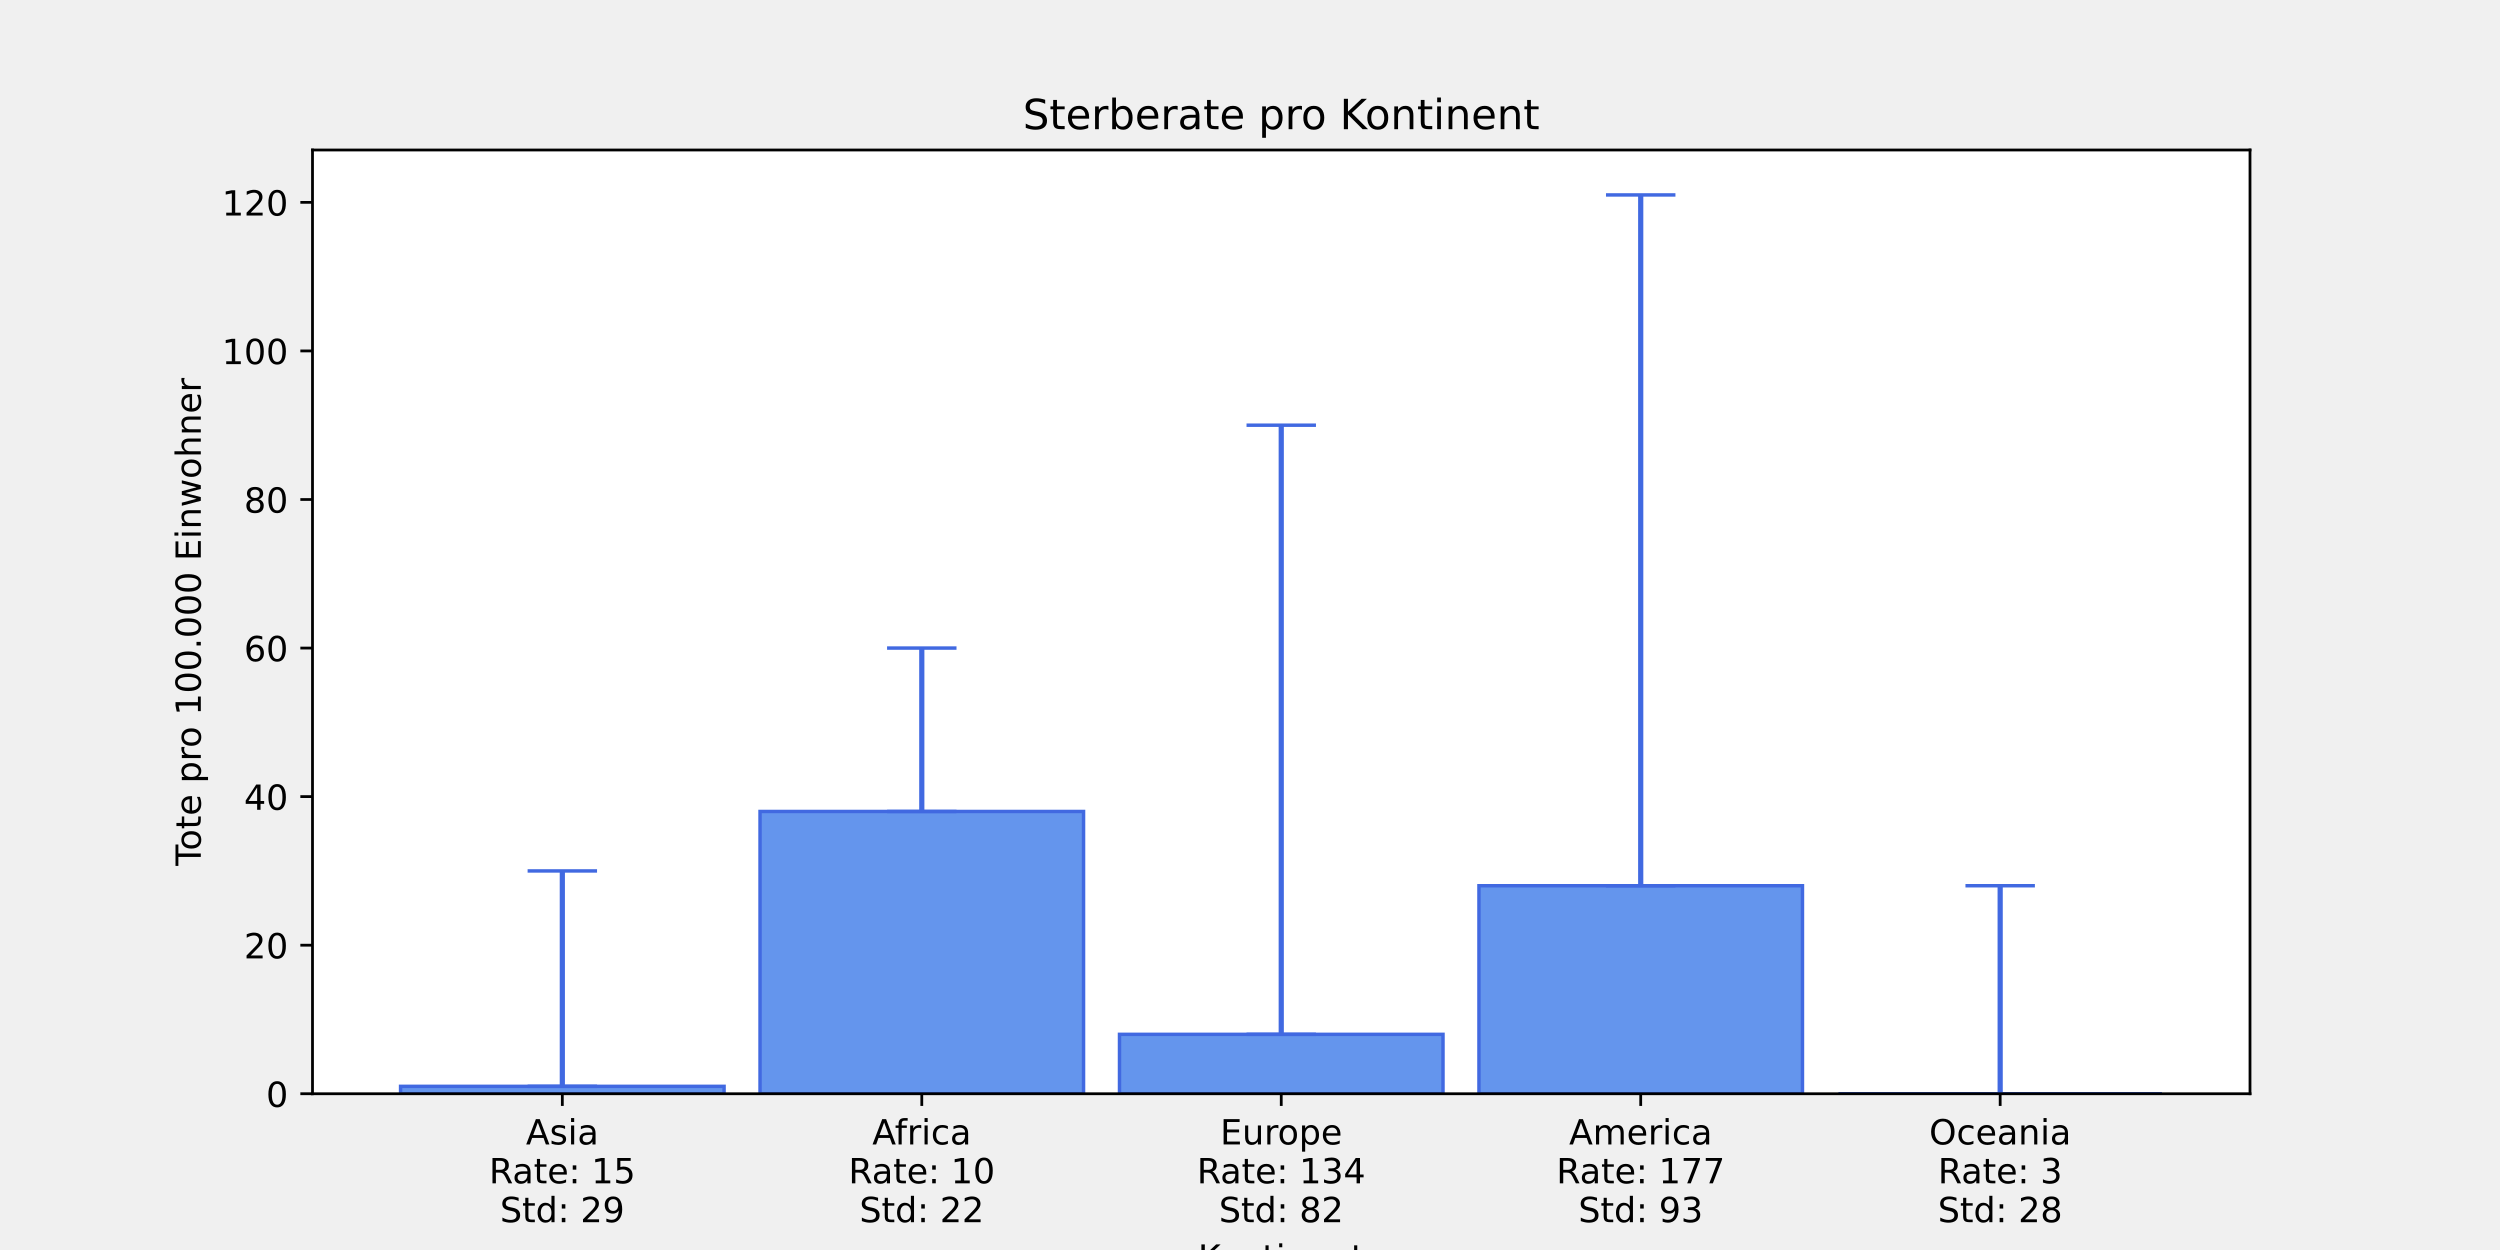
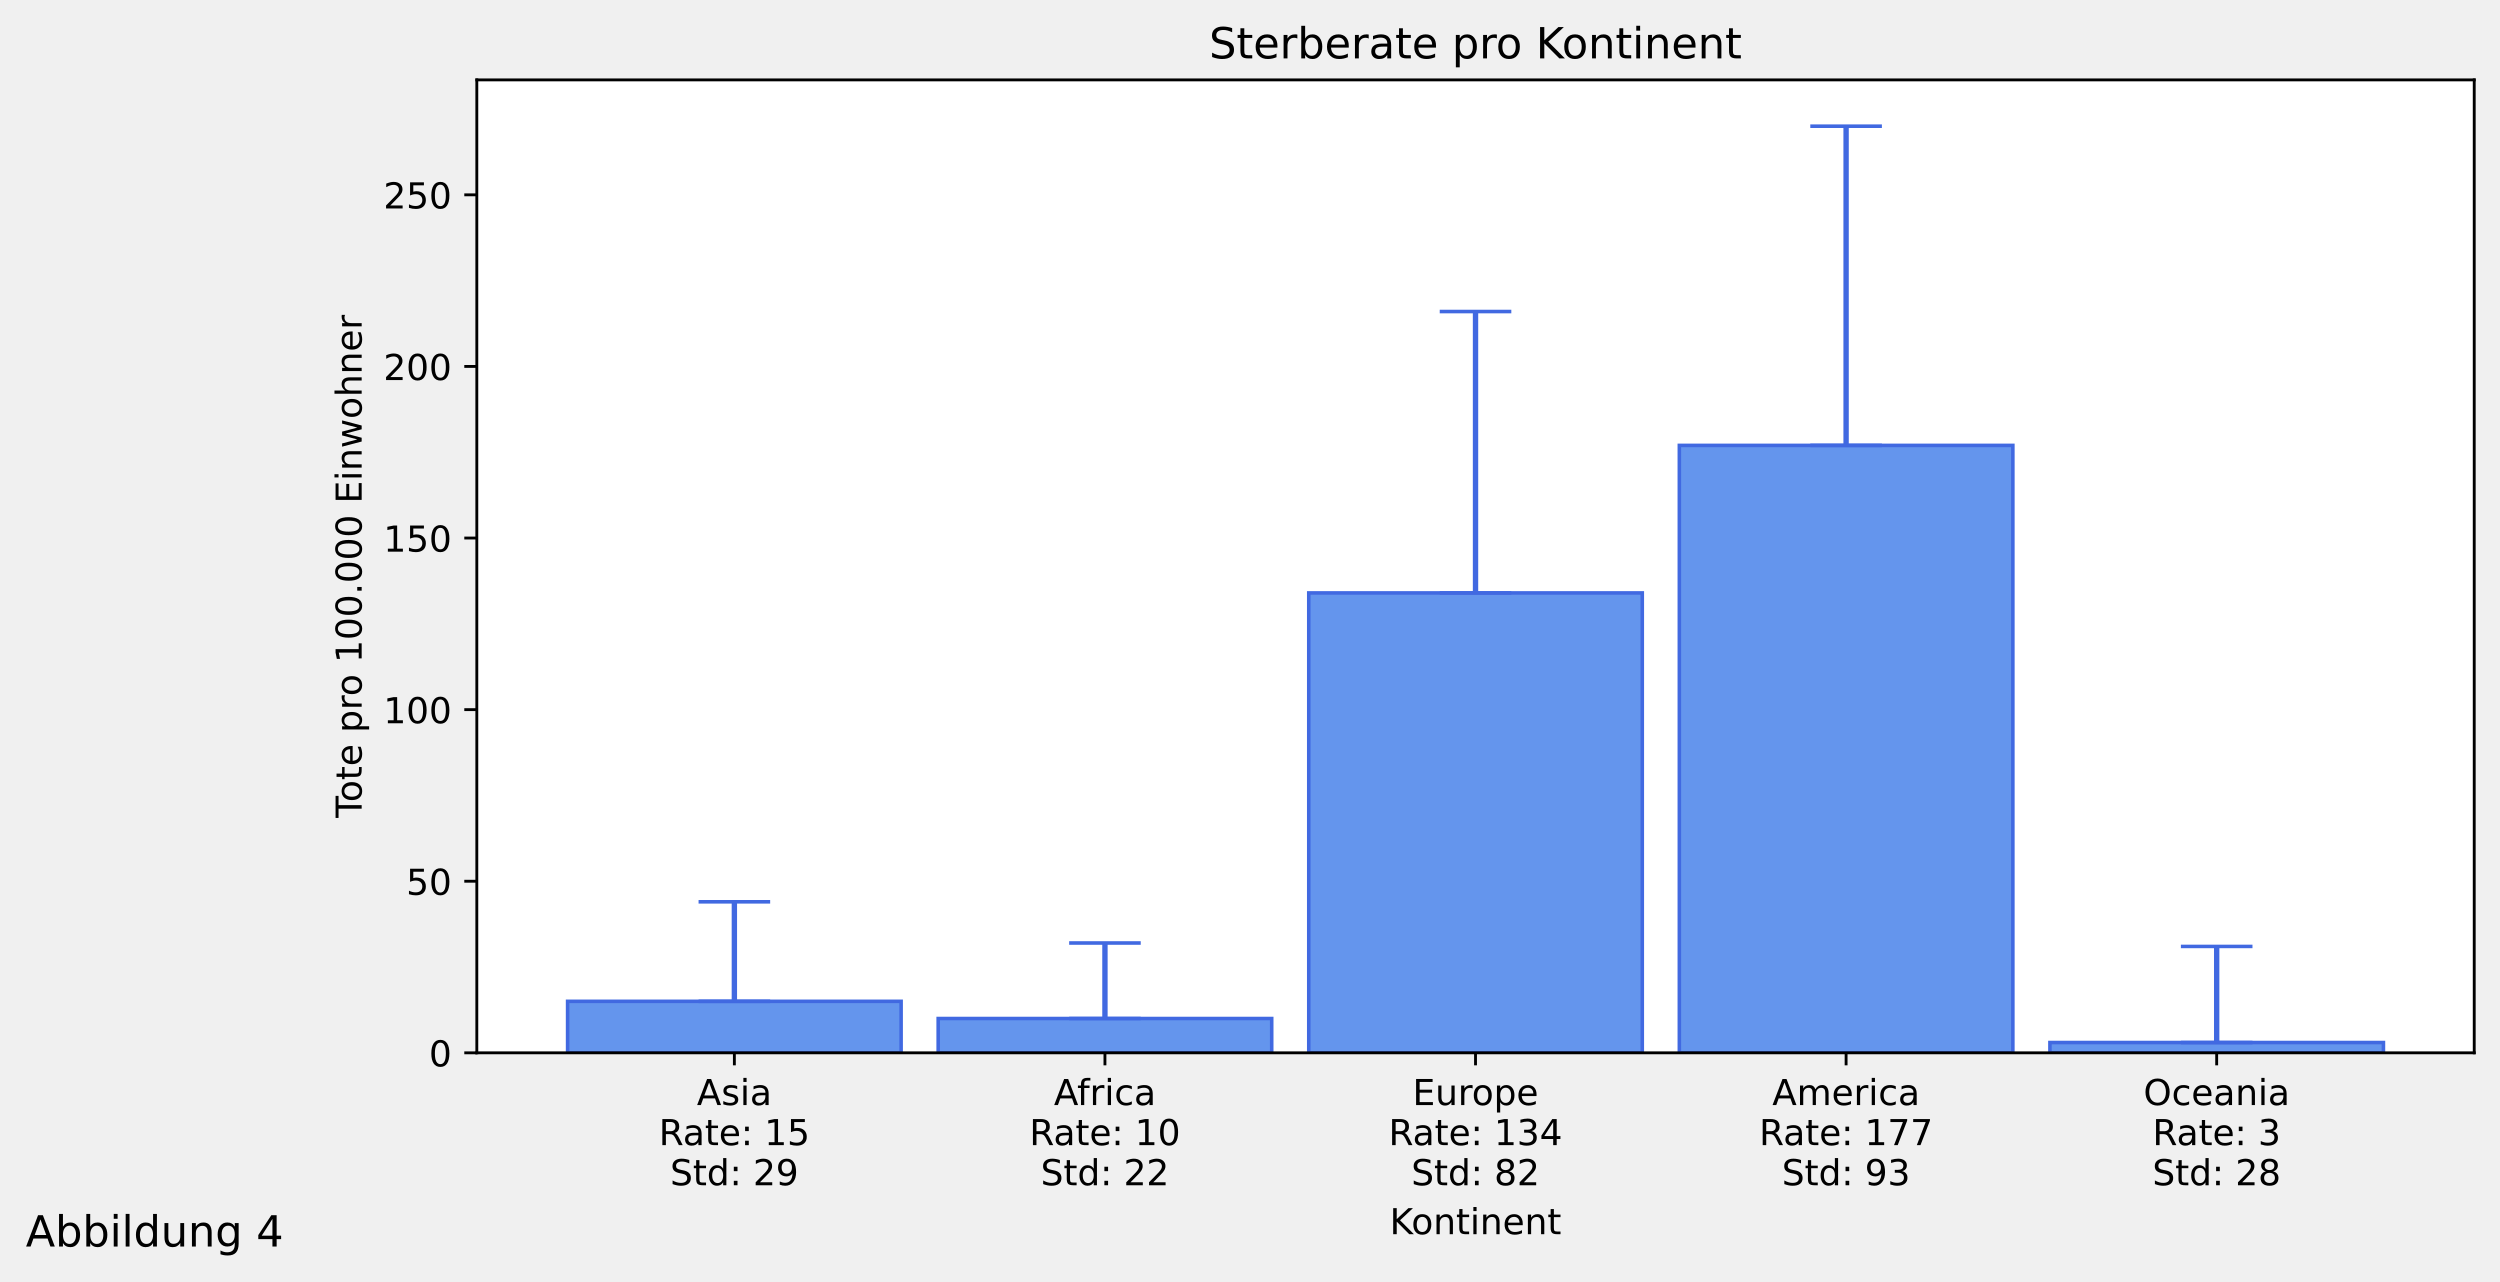
- <svg xmlns="http://www.w3.org/2000/svg" xmlns:xlink="http://www.w3.org/1999/xlink" width="720pt" height="360pt" viewBox="0 0 720 360" version="1.1">
+ <svg xmlns="http://www.w3.org/2000/svg" xmlns:xlink="http://www.w3.org/1999/xlink" width="698.404pt" height="357.932pt" viewBox="0 0 698.404 357.932" version="1.1">
  <defs>
    <style type="text/css">*{stroke-linejoin: round; stroke-linecap: butt}</style>
  </defs>
  <g id="figure_1">
    <g id="patch_1">
-       <path d="M 0 360  L 720 360  L 720 0  L 0 0  L 0 360  z " style="fill: none" />
+       <path d="M 0 357.932  L 698.404 357.932  L 698.404 0  L 0 0  L 0 357.932  z " style="fill: none" />
    </g>
    <g id="axes_1">
      <g id="patch_2">
-         <path d="M 90 315  L 648 315  L 648 43.2  L 90 43.2  z " style="fill: #ffffff" />
+         <path d="M 133.204 294.118  L 691.204 294.118  L 691.204 22.318  L 133.204 22.318  z " style="fill: #ffffff" />
      </g>
      <g id="patch_3">
-         <path d="M 115.364 315  L 208.536 315  L 208.536 312.861  L 115.364 312.861  z " clip-path="url(#p097d803f63)" style="fill: #6495ed; stroke: #4169e1; stroke-linejoin: miter" />
+         <path d="M 158.567 294.118  L 251.74 294.118  L 251.74 279.737  L 158.567 279.737  z " clip-path="url(#p5bd2d4c836)" style="fill: #6495ed; stroke: #4169e1; stroke-linejoin: miter" />
      </g>
      <g id="patch_4">
-         <path d="M 218.889 315  L 312.061 315  L 312.061 233.706  L 218.889 233.706  z " clip-path="url(#p097d803f63)" style="fill: #6495ed; stroke: #4169e1; stroke-linejoin: miter" />
+         <path d="M 262.092 294.118  L 355.265 294.118  L 355.265 284.531  L 262.092 284.531  z " clip-path="url(#p5bd2d4c836)" style="fill: #6495ed; stroke: #4169e1; stroke-linejoin: miter" />
      </g>
      <g id="patch_5">
-         <path d="M 322.414 315  L 415.586 315  L 415.586 297.885  L 322.414 297.885  z " clip-path="url(#p097d803f63)" style="fill: #6495ed; stroke: #4169e1; stroke-linejoin: miter" />
+         <path d="M 365.617 294.118  L 458.79 294.118  L 458.79 165.648  L 365.617 165.648  z " clip-path="url(#p5bd2d4c836)" style="fill: #6495ed; stroke: #4169e1; stroke-linejoin: miter" />
      </g>
      <g id="patch_6">
-         <path d="M 425.939 315  L 519.111 315  L 519.111 255.099  L 425.939 255.099  z " clip-path="url(#p097d803f63)" style="fill: #6495ed; stroke: #4169e1; stroke-linejoin: miter" />
+         <path d="M 469.143 294.118  L 562.315 294.118  L 562.315 124.423  L 469.143 124.423  z " clip-path="url(#p5bd2d4c836)" style="fill: #6495ed; stroke: #4169e1; stroke-linejoin: miter" />
      </g>
      <g id="patch_7">
-         <path d="M 529.464 315  L 622.636 315  L 622.636 315  L 529.464 315  z " clip-path="url(#p097d803f63)" style="fill: #6495ed; stroke: #4169e1; stroke-linejoin: miter" />
+         <path d="M 572.668 294.118  L 665.84 294.118  L 665.84 291.242  L 572.668 291.242  z " clip-path="url(#p5bd2d4c836)" style="fill: #6495ed; stroke: #4169e1; stroke-linejoin: miter" />
      </g>
      <g id="matplotlib.axis_1">
        <g id="xtick_1">
          <g id="line2d_1">
            <defs>
-               <path id="mc804e04e7e" d="M 0 0  L 0 3.5  " style="stroke: #000000; stroke-width: 0.8" />
+               <path id="mf305b51c4d" d="M 0 0  L 0 3.5  " style="stroke: #000000; stroke-width: 0.8" />
            </defs>
            <g>
-               <use xlink:href="#mc804e04e7e" x="161.95" y="315" style="stroke: #000000; stroke-width: 0.8" />
+               <use xlink:href="#mf305b51c4d" x="205.154" y="294.118" style="stroke: #000000; stroke-width: 0.8" />
            </g>
          </g>
          <g id="text_1">
-             <g transform="translate(151.4718 329.5984)scale(0.1 -0.1)">
+             <g transform="translate(194.6755 308.7166)scale(0.1 -0.1)">
              <defs>
                <path id="DejaVuSans-41" d="M 2188 4044  L 1331 1722  L 3047 1722  L 2188 4044  z M 1831 4666  L 2547 4666  L 4325 0  L 3669 0  L 3244 1197  L 1141 1197  L 716 0  L 50 0  L 1831 4666  z " transform="scale(0.015625)" />
                <path id="DejaVuSans-73" d="M 2834 3397  L 2834 2853  Q 2591 2978 2328 3040  Q 2066 3103 1784 3103  Q 1356 3103 1142 2972  Q 928 2841 928 2578  Q 928 2378 1081 2264  Q 1234 2150 1697 2047  L 1894 2003  Q 2506 1872 2764 1633  Q 3022 1394 3022 966  Q 3022 478 2636 193  Q 2250 -91 1575 -91  Q 1294 -91 989 -36  Q 684 19 347 128  L 347 722  Q 666 556 975 473  Q 1284 391 1588 391  Q 1994 391 2212 530  Q 2431 669 2431 922  Q 2431 1156 2273 1281  Q 2116 1406 1581 1522  L 1381 1569  Q 847 1681 609 1914  Q 372 2147 372 2553  Q 372 3047 722 3315  Q 1072 3584 1716 3584  Q 2034 3584 2315 3537  Q 2597 3491 2834 3397  z " transform="scale(0.015625)" />
                <path id="DejaVuSans-69" d="M 603 3500  L 1178 3500  L 1178 0  L 603 0  L 603 3500  z M 603 4863  L 1178 4863  L 1178 4134  L 603 4134  L 603 4863  z " transform="scale(0.015625)" />
                <path id="DejaVuSans-61" d="M 2194 1759  Q 1497 1759 1228 1600  Q 959 1441 959 1056  Q 959 750 1161 570  Q 1363 391 1709 391  Q 2188 391 2477 730  Q 2766 1069 2766 1631  L 2766 1759  L 2194 1759  z M 3341 1997  L 3341 0  L 2766 0  L 2766 531  Q 2569 213 2275 61  Q 1981 -91 1556 -91  Q 1019 -91 701 211  Q 384 513 384 1019  Q 384 1609 779 1909  Q 1175 2209 1959 2209  L 2766 2209  L 2766 2266  Q 2766 2663 2505 2880  Q 2244 3097 1772 3097  Q 1472 3097 1187 3025  Q 903 2953 641 2809  L 641 3341  Q 956 3463 1253 3523  Q 1550 3584 1831 3584  Q 2591 3584 2966 3190  Q 3341 2797 3341 1997  z " transform="scale(0.015625)" />
              </defs>
              <use xlink:href="#DejaVuSans-41" />
              <use xlink:href="#DejaVuSans-73" x="68.408" />
              <use xlink:href="#DejaVuSans-69" x="120.508" />
              <use xlink:href="#DejaVuSans-61" x="148.291" />
            </g>
-             <g transform="translate(140.8515 340.7962)scale(0.1 -0.1)">
+             <g transform="translate(184.0552 319.9144)scale(0.1 -0.1)">
              <defs>
                <path id="DejaVuSans-52" d="M 2841 2188  Q 3044 2119 3236 1894  Q 3428 1669 3622 1275  L 4263 0  L 3584 0  L 2988 1197  Q 2756 1666 2539 1819  Q 2322 1972 1947 1972  L 1259 1972  L 1259 0  L 628 0  L 628 4666  L 2053 4666  Q 2853 4666 3247 4331  Q 3641 3997 3641 3322  Q 3641 2881 3436 2590  Q 3231 2300 2841 2188  z M 1259 4147  L 1259 2491  L 2053 2491  Q 2509 2491 2742 2702  Q 2975 2913 2975 3322  Q 2975 3731 2742 3939  Q 2509 4147 2053 4147  L 1259 4147  z " transform="scale(0.015625)" />
                <path id="DejaVuSans-74" d="M 1172 4494  L 1172 3500  L 2356 3500  L 2356 3053  L 1172 3053  L 1172 1153  Q 1172 725 1289 603  Q 1406 481 1766 481  L 2356 481  L 2356 0  L 1766 0  Q 1100 0 847 248  Q 594 497 594 1153  L 594 3053  L 172 3053  L 172 3500  L 594 3500  L 594 4494  L 1172 4494  z " transform="scale(0.015625)" />
                <path id="DejaVuSans-65" d="M 3597 1894  L 3597 1613  L 953 1613  Q 991 1019 1311 708  Q 1631 397 2203 397  Q 2534 397 2845 478  Q 3156 559 3463 722  L 3463 178  Q 3153 47 2828 -22  Q 2503 -91 2169 -91  Q 1331 -91 842 396  Q 353 884 353 1716  Q 353 2575 817 3079  Q 1281 3584 2069 3584  Q 2775 3584 3186 3129  Q 3597 2675 3597 1894  z M 3022 2063  Q 3016 2534 2758 2815  Q 2500 3097 2075 3097  Q 1594 3097 1305 2825  Q 1016 2553 972 2059  L 3022 2063  z " transform="scale(0.015625)" />
                <path id="DejaVuSans-3a" d="M 750 794  L 1409 794  L 1409 0  L 750 0  L 750 794  z M 750 3309  L 1409 3309  L 1409 2516  L 750 2516  L 750 3309  z " transform="scale(0.015625)" />
                <path id="DejaVuSans-20" transform="scale(0.015625)" />
                <path id="DejaVuSans-31" d="M 794 531  L 1825 531  L 1825 4091  L 703 3866  L 703 4441  L 1819 4666  L 2450 4666  L 2450 531  L 3481 531  L 3481 0  L 794 0  L 794 531  z " transform="scale(0.015625)" />
                <path id="DejaVuSans-35" d="M 691 4666  L 3169 4666  L 3169 4134  L 1269 4134  L 1269 2991  Q 1406 3038 1543 3061  Q 1681 3084 1819 3084  Q 2600 3084 3056 2656  Q 3513 2228 3513 1497  Q 3513 744 3044 326  Q 2575 -91 1722 -91  Q 1428 -91 1123 -41  Q 819 9 494 109  L 494 744  Q 775 591 1075 516  Q 1375 441 1709 441  Q 2250 441 2565 725  Q 2881 1009 2881 1497  Q 2881 1984 2565 2268  Q 2250 2553 1709 2553  Q 1456 2553 1204 2497  Q 953 2441 691 2322  L 691 4666  z " transform="scale(0.015625)" />
              </defs>
              <use xlink:href="#DejaVuSans-52" />
              <use xlink:href="#DejaVuSans-61" x="67.232" />
              <use xlink:href="#DejaVuSans-74" x="128.512" />
              <use xlink:href="#DejaVuSans-65" x="167.721" />
              <use xlink:href="#DejaVuSans-3a" x="229.244" />
              <use xlink:href="#DejaVuSans-20" x="262.936" />
              <use xlink:href="#DejaVuSans-31" x="294.723" />
              <use xlink:href="#DejaVuSans-35" x="358.346" />
            </g>
-             <g transform="translate(144.0054 351.9941)scale(0.1 -0.1)">
+             <g transform="translate(187.2091 331.1122)scale(0.1 -0.1)">
              <defs>
                <path id="DejaVuSans-53" d="M 3425 4513  L 3425 3897  Q 3066 4069 2747 4153  Q 2428 4238 2131 4238  Q 1616 4238 1336 4038  Q 1056 3838 1056 3469  Q 1056 3159 1242 3001  Q 1428 2844 1947 2747  L 2328 2669  Q 3034 2534 3370 2195  Q 3706 1856 3706 1288  Q 3706 609 3251 259  Q 2797 -91 1919 -91  Q 1588 -91 1214 -16  Q 841 59 441 206  L 441 856  Q 825 641 1194 531  Q 1563 422 1919 422  Q 2459 422 2753 634  Q 3047 847 3047 1241  Q 3047 1584 2836 1778  Q 2625 1972 2144 2069  L 1759 2144  Q 1053 2284 737 2584  Q 422 2884 422 3419  Q 422 4038 858 4394  Q 1294 4750 2059 4750  Q 2388 4750 2728 4690  Q 3069 4631 3425 4513  z " transform="scale(0.015625)" />
                <path id="DejaVuSans-64" d="M 2906 2969  L 2906 4863  L 3481 4863  L 3481 0  L 2906 0  L 2906 525  Q 2725 213 2448 61  Q 2172 -91 1784 -91  Q 1150 -91 751 415  Q 353 922 353 1747  Q 353 2572 751 3078  Q 1150 3584 1784 3584  Q 2172 3584 2448 3432  Q 2725 3281 2906 2969  z M 947 1747  Q 947 1113 1208 752  Q 1469 391 1925 391  Q 2381 391 2643 752  Q 2906 1113 2906 1747  Q 2906 2381 2643 2742  Q 2381 3103 1925 3103  Q 1469 3103 1208 2742  Q 947 2381 947 1747  z " transform="scale(0.015625)" />
                <path id="DejaVuSans-32" d="M 1228 531  L 3431 531  L 3431 0  L 469 0  L 469 531  Q 828 903 1448 1529  Q 2069 2156 2228 2338  Q 2531 2678 2651 2914  Q 2772 3150 2772 3378  Q 2772 3750 2511 3984  Q 2250 4219 1831 4219  Q 1534 4219 1204 4116  Q 875 4013 500 3803  L 500 4441  Q 881 4594 1212 4672  Q 1544 4750 1819 4750  Q 2544 4750 2975 4387  Q 3406 4025 3406 3419  Q 3406 3131 3298 2873  Q 3191 2616 2906 2266  Q 2828 2175 2409 1742  Q 1991 1309 1228 531  z " transform="scale(0.015625)" />
                <path id="DejaVuSans-39" d="M 703 97  L 703 672  Q 941 559 1184 500  Q 1428 441 1663 441  Q 2288 441 2617 861  Q 2947 1281 2994 2138  Q 2813 1869 2534 1725  Q 2256 1581 1919 1581  Q 1219 1581 811 2004  Q 403 2428 403 3163  Q 403 3881 828 4315  Q 1253 4750 1959 4750  Q 2769 4750 3195 4129  Q 3622 3509 3622 2328  Q 3622 1225 3098 567  Q 2575 -91 1691 -91  Q 1453 -91 1209 -44  Q 966 3 703 97  z M 1959 2075  Q 2384 2075 2632 2365  Q 2881 2656 2881 3163  Q 2881 3666 2632 3958  Q 2384 4250 1959 4250  Q 1534 4250 1286 3958  Q 1038 3666 1038 3163  Q 1038 2656 1286 2365  Q 1534 2075 1959 2075  z " transform="scale(0.015625)" />
              </defs>
              <use xlink:href="#DejaVuSans-53" />
              <use xlink:href="#DejaVuSans-74" x="63.477" />
              <use xlink:href="#DejaVuSans-64" x="102.686" />
              <use xlink:href="#DejaVuSans-3a" x="166.162" />
              <use xlink:href="#DejaVuSans-20" x="199.854" />
              <use xlink:href="#DejaVuSans-32" x="231.641" />
              <use xlink:href="#DejaVuSans-39" x="295.264" />
            </g>
          </g>
        </g>
        <g id="xtick_2">
          <g id="line2d_2">
            <g>
-               <use xlink:href="#mc804e04e7e" x="265.475" y="315" style="stroke: #000000; stroke-width: 0.8" />
+               <use xlink:href="#mf305b51c4d" x="308.679" y="294.118" style="stroke: #000000; stroke-width: 0.8" />
            </g>
          </g>
          <g id="text_2">
-             <g transform="translate(251.2179 329.5984)scale(0.1 -0.1)">
+             <g transform="translate(294.4217 308.7166)scale(0.1 -0.1)">
              <defs>
                <path id="DejaVuSans-66" d="M 2375 4863  L 2375 4384  L 1825 4384  Q 1516 4384 1395 4259  Q 1275 4134 1275 3809  L 1275 3500  L 2222 3500  L 2222 3053  L 1275 3053  L 1275 0  L 697 0  L 697 3053  L 147 3053  L 147 3500  L 697 3500  L 697 3744  Q 697 4328 969 4595  Q 1241 4863 1831 4863  L 2375 4863  z " transform="scale(0.015625)" />
                <path id="DejaVuSans-72" d="M 2631 2963  Q 2534 3019 2420 3045  Q 2306 3072 2169 3072  Q 1681 3072 1420 2755  Q 1159 2438 1159 1844  L 1159 0  L 581 0  L 581 3500  L 1159 3500  L 1159 2956  Q 1341 3275 1631 3429  Q 1922 3584 2338 3584  Q 2397 3584 2469 3576  Q 2541 3569 2628 3553  L 2631 2963  z " transform="scale(0.015625)" />
                <path id="DejaVuSans-63" d="M 3122 3366  L 3122 2828  Q 2878 2963 2633 3030  Q 2388 3097 2138 3097  Q 1578 3097 1268 2742  Q 959 2388 959 1747  Q 959 1106 1268 751  Q 1578 397 2138 397  Q 2388 397 2633 464  Q 2878 531 3122 666  L 3122 134  Q 2881 22 2623 -34  Q 2366 -91 2075 -91  Q 1284 -91 818 406  Q 353 903 353 1747  Q 353 2603 823 3093  Q 1294 3584 2113 3584  Q 2378 3584 2631 3529  Q 2884 3475 3122 3366  z " transform="scale(0.015625)" />
              </defs>
              <use xlink:href="#DejaVuSans-41" />
              <use xlink:href="#DejaVuSans-66" x="64.783" />
              <use xlink:href="#DejaVuSans-72" x="99.988" />
              <use xlink:href="#DejaVuSans-69" x="141.102" />
              <use xlink:href="#DejaVuSans-63" x="168.885" />
              <use xlink:href="#DejaVuSans-61" x="223.865" />
            </g>
-             <g transform="translate(244.3765 340.7962)scale(0.1 -0.1)">
+             <g transform="translate(287.5803 319.9144)scale(0.1 -0.1)">
              <defs>
                <path id="DejaVuSans-30" d="M 2034 4250  Q 1547 4250 1301 3770  Q 1056 3291 1056 2328  Q 1056 1369 1301 889  Q 1547 409 2034 409  Q 2525 409 2770 889  Q 3016 1369 3016 2328  Q 3016 3291 2770 3770  Q 2525 4250 2034 4250  z M 2034 4750  Q 2819 4750 3233 4129  Q 3647 3509 3647 2328  Q 3647 1150 3233 529  Q 2819 -91 2034 -91  Q 1250 -91 836 529  Q 422 1150 422 2328  Q 422 3509 836 4129  Q 1250 4750 2034 4750  z " transform="scale(0.015625)" />
              </defs>
              <use xlink:href="#DejaVuSans-52" />
              <use xlink:href="#DejaVuSans-61" x="67.232" />
              <use xlink:href="#DejaVuSans-74" x="128.512" />
              <use xlink:href="#DejaVuSans-65" x="167.721" />
              <use xlink:href="#DejaVuSans-3a" x="229.244" />
              <use xlink:href="#DejaVuSans-20" x="262.936" />
              <use xlink:href="#DejaVuSans-31" x="294.723" />
              <use xlink:href="#DejaVuSans-30" x="358.346" />
            </g>
-             <g transform="translate(247.5304 351.9941)scale(0.1 -0.1)">
+             <g transform="translate(290.7342 331.1122)scale(0.1 -0.1)">
              <use xlink:href="#DejaVuSans-53" />
              <use xlink:href="#DejaVuSans-74" x="63.477" />
              <use xlink:href="#DejaVuSans-64" x="102.686" />
              <use xlink:href="#DejaVuSans-3a" x="166.162" />
              <use xlink:href="#DejaVuSans-20" x="199.854" />
              <use xlink:href="#DejaVuSans-32" x="231.641" />
              <use xlink:href="#DejaVuSans-32" x="295.264" />
            </g>
          </g>
        </g>
        <g id="xtick_3">
          <g id="line2d_3">
            <g>
-               <use xlink:href="#mc804e04e7e" x="369" y="315" style="stroke: #000000; stroke-width: 0.8" />
+               <use xlink:href="#mf305b51c4d" x="412.204" y="294.118" style="stroke: #000000; stroke-width: 0.8" />
            </g>
          </g>
          <g id="text_3">
-             <g transform="translate(351.4187 329.5984)scale(0.1 -0.1)">
+             <g transform="translate(394.6225 308.7166)scale(0.1 -0.1)">
              <defs>
                <path id="DejaVuSans-45" d="M 628 4666  L 3578 4666  L 3578 4134  L 1259 4134  L 1259 2753  L 3481 2753  L 3481 2222  L 1259 2222  L 1259 531  L 3634 531  L 3634 0  L 628 0  L 628 4666  z " transform="scale(0.015625)" />
                <path id="DejaVuSans-75" d="M 544 1381  L 544 3500  L 1119 3500  L 1119 1403  Q 1119 906 1312 657  Q 1506 409 1894 409  Q 2359 409 2629 706  Q 2900 1003 2900 1516  L 2900 3500  L 3475 3500  L 3475 0  L 2900 0  L 2900 538  Q 2691 219 2414 64  Q 2138 -91 1772 -91  Q 1169 -91 856 284  Q 544 659 544 1381  z M 1991 3584  L 1991 3584  z " transform="scale(0.015625)" />
                <path id="DejaVuSans-6f" d="M 1959 3097  Q 1497 3097 1228 2736  Q 959 2375 959 1747  Q 959 1119 1226 758  Q 1494 397 1959 397  Q 2419 397 2687 759  Q 2956 1122 2956 1747  Q 2956 2369 2687 2733  Q 2419 3097 1959 3097  z M 1959 3584  Q 2709 3584 3137 3096  Q 3566 2609 3566 1747  Q 3566 888 3137 398  Q 2709 -91 1959 -91  Q 1206 -91 779 398  Q 353 888 353 1747  Q 353 2609 779 3096  Q 1206 3584 1959 3584  z " transform="scale(0.015625)" />
                <path id="DejaVuSans-70" d="M 1159 525  L 1159 -1331  L 581 -1331  L 581 3500  L 1159 3500  L 1159 2969  Q 1341 3281 1617 3432  Q 1894 3584 2278 3584  Q 2916 3584 3314 3078  Q 3713 2572 3713 1747  Q 3713 922 3314 415  Q 2916 -91 2278 -91  Q 1894 -91 1617 61  Q 1341 213 1159 525  z M 3116 1747  Q 3116 2381 2855 2742  Q 2594 3103 2138 3103  Q 1681 3103 1420 2742  Q 1159 2381 1159 1747  Q 1159 1113 1420 752  Q 1681 391 2138 391  Q 2594 391 2855 752  Q 3116 1113 3116 1747  z " transform="scale(0.015625)" />
              </defs>
              <use xlink:href="#DejaVuSans-45" />
              <use xlink:href="#DejaVuSans-75" x="63.184" />
              <use xlink:href="#DejaVuSans-72" x="126.562" />
              <use xlink:href="#DejaVuSans-6f" x="165.426" />
              <use xlink:href="#DejaVuSans-70" x="226.607" />
              <use xlink:href="#DejaVuSans-65" x="290.084" />
            </g>
-             <g transform="translate(344.7203 340.7962)scale(0.1 -0.1)">
+             <g transform="translate(387.9241 319.9144)scale(0.1 -0.1)">
              <defs>
                <path id="DejaVuSans-33" d="M 2597 2516  Q 3050 2419 3304 2112  Q 3559 1806 3559 1356  Q 3559 666 3084 287  Q 2609 -91 1734 -91  Q 1441 -91 1130 -33  Q 819 25 488 141  L 488 750  Q 750 597 1062 519  Q 1375 441 1716 441  Q 2309 441 2620 675  Q 2931 909 2931 1356  Q 2931 1769 2642 2001  Q 2353 2234 1838 2234  L 1294 2234  L 1294 2753  L 1863 2753  Q 2328 2753 2575 2939  Q 2822 3125 2822 3475  Q 2822 3834 2567 4026  Q 2313 4219 1838 4219  Q 1578 4219 1281 4162  Q 984 4106 628 3988  L 628 4550  Q 988 4650 1302 4700  Q 1616 4750 1894 4750  Q 2613 4750 3031 4423  Q 3450 4097 3450 3541  Q 3450 3153 3228 2886  Q 3006 2619 2597 2516  z " transform="scale(0.015625)" />
                <path id="DejaVuSans-34" d="M 2419 4116  L 825 1625  L 2419 1625  L 2419 4116  z M 2253 4666  L 3047 4666  L 3047 1625  L 3713 1625  L 3713 1100  L 3047 1100  L 3047 0  L 2419 0  L 2419 1100  L 313 1100  L 313 1709  L 2253 4666  z " transform="scale(0.015625)" />
              </defs>
              <use xlink:href="#DejaVuSans-52" />
              <use xlink:href="#DejaVuSans-61" x="67.232" />
              <use xlink:href="#DejaVuSans-74" x="128.512" />
              <use xlink:href="#DejaVuSans-65" x="167.721" />
              <use xlink:href="#DejaVuSans-3a" x="229.244" />
              <use xlink:href="#DejaVuSans-20" x="262.936" />
              <use xlink:href="#DejaVuSans-31" x="294.723" />
              <use xlink:href="#DejaVuSans-33" x="358.346" />
              <use xlink:href="#DejaVuSans-34" x="421.969" />
            </g>
-             <g transform="translate(351.0555 351.9941)scale(0.1 -0.1)">
+             <g transform="translate(394.2592 331.1122)scale(0.1 -0.1)">
              <defs>
                <path id="DejaVuSans-38" d="M 2034 2216  Q 1584 2216 1326 1975  Q 1069 1734 1069 1313  Q 1069 891 1326 650  Q 1584 409 2034 409  Q 2484 409 2743 651  Q 3003 894 3003 1313  Q 3003 1734 2745 1975  Q 2488 2216 2034 2216  z M 1403 2484  Q 997 2584 770 2862  Q 544 3141 544 3541  Q 544 4100 942 4425  Q 1341 4750 2034 4750  Q 2731 4750 3128 4425  Q 3525 4100 3525 3541  Q 3525 3141 3298 2862  Q 3072 2584 2669 2484  Q 3125 2378 3379 2068  Q 3634 1759 3634 1313  Q 3634 634 3220 271  Q 2806 -91 2034 -91  Q 1263 -91 848 271  Q 434 634 434 1313  Q 434 1759 690 2068  Q 947 2378 1403 2484  z M 1172 3481  Q 1172 3119 1398 2916  Q 1625 2713 2034 2713  Q 2441 2713 2670 2916  Q 2900 3119 2900 3481  Q 2900 3844 2670 4047  Q 2441 4250 2034 4250  Q 1625 4250 1398 4047  Q 1172 3844 1172 3481  z " transform="scale(0.015625)" />
              </defs>
              <use xlink:href="#DejaVuSans-53" />
              <use xlink:href="#DejaVuSans-74" x="63.477" />
              <use xlink:href="#DejaVuSans-64" x="102.686" />
              <use xlink:href="#DejaVuSans-3a" x="166.162" />
              <use xlink:href="#DejaVuSans-20" x="199.854" />
              <use xlink:href="#DejaVuSans-38" x="231.641" />
              <use xlink:href="#DejaVuSans-32" x="295.264" />
            </g>
          </g>
        </g>
        <g id="xtick_4">
          <g id="line2d_4">
            <g>
-               <use xlink:href="#mc804e04e7e" x="472.525" y="315" style="stroke: #000000; stroke-width: 0.8" />
+               <use xlink:href="#mf305b51c4d" x="515.729" y="294.118" style="stroke: #000000; stroke-width: 0.8" />
            </g>
          </g>
          <g id="text_4">
-             <g transform="translate(451.9 329.5984)scale(0.1 -0.1)">
+             <g transform="translate(495.1038 308.7166)scale(0.1 -0.1)">
              <defs>
                <path id="DejaVuSans-6d" d="M 3328 2828  Q 3544 3216 3844 3400  Q 4144 3584 4550 3584  Q 5097 3584 5394 3201  Q 5691 2819 5691 2113  L 5691 0  L 5113 0  L 5113 2094  Q 5113 2597 4934 2840  Q 4756 3084 4391 3084  Q 3944 3084 3684 2787  Q 3425 2491 3425 1978  L 3425 0  L 2847 0  L 2847 2094  Q 2847 2600 2669 2842  Q 2491 3084 2119 3084  Q 1678 3084 1418 2786  Q 1159 2488 1159 1978  L 1159 0  L 581 0  L 581 3500  L 1159 3500  L 1159 2956  Q 1356 3278 1631 3431  Q 1906 3584 2284 3584  Q 2666 3584 2933 3390  Q 3200 3197 3328 2828  z " transform="scale(0.015625)" />
              </defs>
              <use xlink:href="#DejaVuSans-41" />
              <use xlink:href="#DejaVuSans-6d" x="68.408" />
              <use xlink:href="#DejaVuSans-65" x="165.82" />
              <use xlink:href="#DejaVuSans-72" x="227.344" />
              <use xlink:href="#DejaVuSans-69" x="268.457" />
              <use xlink:href="#DejaVuSans-63" x="296.24" />
              <use xlink:href="#DejaVuSans-61" x="351.221" />
            </g>
-             <g transform="translate(448.2454 340.7962)scale(0.1 -0.1)">
+             <g transform="translate(491.4491 319.9144)scale(0.1 -0.1)">
              <defs>
                <path id="DejaVuSans-37" d="M 525 4666  L 3525 4666  L 3525 4397  L 1831 0  L 1172 0  L 2766 4134  L 525 4134  L 525 4666  z " transform="scale(0.015625)" />
              </defs>
              <use xlink:href="#DejaVuSans-52" />
              <use xlink:href="#DejaVuSans-61" x="67.232" />
              <use xlink:href="#DejaVuSans-74" x="128.512" />
              <use xlink:href="#DejaVuSans-65" x="167.721" />
              <use xlink:href="#DejaVuSans-3a" x="229.244" />
              <use xlink:href="#DejaVuSans-20" x="262.936" />
              <use xlink:href="#DejaVuSans-31" x="294.723" />
              <use xlink:href="#DejaVuSans-37" x="358.346" />
              <use xlink:href="#DejaVuSans-37" x="421.969" />
            </g>
-             <g transform="translate(454.5805 351.9941)scale(0.1 -0.1)">
+             <g transform="translate(497.7843 331.1122)scale(0.1 -0.1)">
              <use xlink:href="#DejaVuSans-53" />
              <use xlink:href="#DejaVuSans-74" x="63.477" />
              <use xlink:href="#DejaVuSans-64" x="102.686" />
              <use xlink:href="#DejaVuSans-3a" x="166.162" />
              <use xlink:href="#DejaVuSans-20" x="199.854" />
              <use xlink:href="#DejaVuSans-39" x="231.641" />
              <use xlink:href="#DejaVuSans-33" x="295.264" />
            </g>
          </g>
        </g>
        <g id="xtick_5">
          <g id="line2d_5">
            <g>
-               <use xlink:href="#mc804e04e7e" x="576.05" y="315" style="stroke: #000000; stroke-width: 0.8" />
+               <use xlink:href="#mf305b51c4d" x="619.254" y="294.118" style="stroke: #000000; stroke-width: 0.8" />
            </g>
          </g>
          <g id="text_5">
-             <g transform="translate(555.6024 329.5984)scale(0.1 -0.1)">
+             <g transform="translate(598.8062 308.7166)scale(0.1 -0.1)">
              <defs>
                <path id="DejaVuSans-4f" d="M 2522 4238  Q 1834 4238 1429 3725  Q 1025 3213 1025 2328  Q 1025 1447 1429 934  Q 1834 422 2522 422  Q 3209 422 3611 934  Q 4013 1447 4013 2328  Q 4013 3213 3611 3725  Q 3209 4238 2522 4238  z M 2522 4750  Q 3503 4750 4090 4092  Q 4678 3434 4678 2328  Q 4678 1225 4090 567  Q 3503 -91 2522 -91  Q 1538 -91 948 565  Q 359 1222 359 2328  Q 359 3434 948 4092  Q 1538 4750 2522 4750  z " transform="scale(0.015625)" />
                <path id="DejaVuSans-6e" d="M 3513 2113  L 3513 0  L 2938 0  L 2938 2094  Q 2938 2591 2744 2837  Q 2550 3084 2163 3084  Q 1697 3084 1428 2787  Q 1159 2491 1159 1978  L 1159 0  L 581 0  L 581 3500  L 1159 3500  L 1159 2956  Q 1366 3272 1645 3428  Q 1925 3584 2291 3584  Q 2894 3584 3203 3211  Q 3513 2838 3513 2113  z " transform="scale(0.015625)" />
              </defs>
              <use xlink:href="#DejaVuSans-4f" />
              <use xlink:href="#DejaVuSans-63" x="78.711" />
              <use xlink:href="#DejaVuSans-65" x="133.691" />
              <use xlink:href="#DejaVuSans-61" x="195.215" />
              <use xlink:href="#DejaVuSans-6e" x="256.494" />
              <use xlink:href="#DejaVuSans-69" x="319.873" />
              <use xlink:href="#DejaVuSans-61" x="347.656" />
            </g>
-             <g transform="translate(558.1329 340.7962)scale(0.1 -0.1)">
+             <g transform="translate(601.3367 319.9144)scale(0.1 -0.1)">
              <use xlink:href="#DejaVuSans-52" />
              <use xlink:href="#DejaVuSans-61" x="67.232" />
              <use xlink:href="#DejaVuSans-74" x="128.512" />
              <use xlink:href="#DejaVuSans-65" x="167.721" />
              <use xlink:href="#DejaVuSans-3a" x="229.244" />
              <use xlink:href="#DejaVuSans-20" x="262.936" />
              <use xlink:href="#DejaVuSans-33" x="294.723" />
            </g>
-             <g transform="translate(558.1056 351.9941)scale(0.1 -0.1)">
+             <g transform="translate(601.3093 331.1122)scale(0.1 -0.1)">
              <use xlink:href="#DejaVuSans-53" />
              <use xlink:href="#DejaVuSans-74" x="63.477" />
              <use xlink:href="#DejaVuSans-64" x="102.686" />
              <use xlink:href="#DejaVuSans-3a" x="166.162" />
              <use xlink:href="#DejaVuSans-20" x="199.854" />
              <use xlink:href="#DejaVuSans-32" x="231.641" />
              <use xlink:href="#DejaVuSans-38" x="295.264" />
            </g>
          </g>
        </g>
        <g id="text_6">
-           <g transform="translate(345.0195 365.6722)scale(0.1 -0.1)">
+           <g transform="translate(388.2233 344.7903)scale(0.1 -0.1)">
            <defs>
              <path id="DejaVuSans-4b" d="M 628 4666  L 1259 4666  L 1259 2694  L 3353 4666  L 4166 4666  L 1850 2491  L 4331 0  L 3500 0  L 1259 2247  L 1259 0  L 628 0  L 628 4666  z " transform="scale(0.015625)" />
            </defs>
            <use xlink:href="#DejaVuSans-4b" />
            <use xlink:href="#DejaVuSans-6f" x="60.576" />
            <use xlink:href="#DejaVuSans-6e" x="121.758" />
            <use xlink:href="#DejaVuSans-74" x="185.137" />
            <use xlink:href="#DejaVuSans-69" x="224.346" />
            <use xlink:href="#DejaVuSans-6e" x="252.129" />
            <use xlink:href="#DejaVuSans-65" x="315.508" />
            <use xlink:href="#DejaVuSans-6e" x="377.031" />
            <use xlink:href="#DejaVuSans-74" x="440.41" />
          </g>
        </g>
      </g>
      <g id="matplotlib.axis_2">
        <g id="ytick_1">
          <g id="line2d_6">
            <defs>
-               <path id="mca0979b7da" d="M 0 0  L -3.5 0  " style="stroke: #000000; stroke-width: 0.8" />
+               <path id="madae5f1e3a" d="M 0 0  L -3.5 0  " style="stroke: #000000; stroke-width: 0.8" />
            </defs>
            <g>
-               <use xlink:href="#mca0979b7da" x="90" y="315" style="stroke: #000000; stroke-width: 0.8" />
+               <use xlink:href="#madae5f1e3a" x="133.204" y="294.118" style="stroke: #000000; stroke-width: 0.8" />
            </g>
          </g>
          <g id="text_7">
-             <g transform="translate(76.6375 318.7992)scale(0.1 -0.1)">
+             <g transform="translate(119.8413 297.9173)scale(0.1 -0.1)">
              <use xlink:href="#DejaVuSans-30" />
            </g>
          </g>
        </g>
        <g id="ytick_2">
          <g id="line2d_7">
            <g>
-               <use xlink:href="#mca0979b7da" x="90" y="272.214" style="stroke: #000000; stroke-width: 0.8" />
+               <use xlink:href="#madae5f1e3a" x="133.204" y="246.182" style="stroke: #000000; stroke-width: 0.8" />
            </g>
          </g>
          <g id="text_8">
-             <g transform="translate(70.275 276.0129)scale(0.1 -0.1)">
-               <use xlink:href="#DejaVuSans-32" />
+             <g transform="translate(113.4788 249.9808)scale(0.1 -0.1)">
+               <use xlink:href="#DejaVuSans-35" />
              <use xlink:href="#DejaVuSans-30" x="63.623" />
            </g>
          </g>
        </g>
        <g id="ytick_3">
          <g id="line2d_8">
            <g>
-               <use xlink:href="#mca0979b7da" x="90" y="229.427" style="stroke: #000000; stroke-width: 0.8" />
+               <use xlink:href="#madae5f1e3a" x="133.204" y="198.245" style="stroke: #000000; stroke-width: 0.8" />
            </g>
          </g>
          <g id="text_9">
-             <g transform="translate(70.275 233.2266)scale(0.1 -0.1)">
-               <use xlink:href="#DejaVuSans-34" />
-               <use xlink:href="#DejaVuSans-30" x="63.623" />
-             </g>
-           </g>
-         </g>
-         <g id="ytick_4">
-           <g id="line2d_9">
-             <g>
-               <use xlink:href="#mca0979b7da" x="90" y="186.641" style="stroke: #000000; stroke-width: 0.8" />
-             </g>
-           </g>
-           <g id="text_10">
-             <g transform="translate(70.275 190.4403)scale(0.1 -0.1)">
-               <defs>
-                 <path id="DejaVuSans-36" d="M 2113 2584  Q 1688 2584 1439 2293  Q 1191 2003 1191 1497  Q 1191 994 1439 701  Q 1688 409 2113 409  Q 2538 409 2786 701  Q 3034 994 3034 1497  Q 3034 2003 2786 2293  Q 2538 2584 2113 2584  z M 3366 4563  L 3366 3988  Q 3128 4100 2886 4159  Q 2644 4219 2406 4219  Q 1781 4219 1451 3797  Q 1122 3375 1075 2522  Q 1259 2794 1537 2939  Q 1816 3084 2150 3084  Q 2853 3084 3261 2657  Q 3669 2231 3669 1497  Q 3669 778 3244 343  Q 2819 -91 2113 -91  Q 1303 -91 875 529  Q 447 1150 447 2328  Q 447 3434 972 4092  Q 1497 4750 2381 4750  Q 2619 4750 2861 4703  Q 3103 4656 3366 4563  z " transform="scale(0.015625)" />
-               </defs>
-               <use xlink:href="#DejaVuSans-36" />
-               <use xlink:href="#DejaVuSans-30" x="63.623" />
-             </g>
-           </g>
-         </g>
-         <g id="ytick_5">
-           <g id="line2d_10">
-             <g>
-               <use xlink:href="#mca0979b7da" x="90" y="143.855" style="stroke: #000000; stroke-width: 0.8" />
-             </g>
-           </g>
-           <g id="text_11">
-             <g transform="translate(70.275 147.654)scale(0.1 -0.1)">
-               <use xlink:href="#DejaVuSans-38" />
-               <use xlink:href="#DejaVuSans-30" x="63.623" />
-             </g>
-           </g>
-         </g>
-         <g id="ytick_6">
-           <g id="line2d_11">
-             <g>
-               <use xlink:href="#mca0979b7da" x="90" y="101.068" style="stroke: #000000; stroke-width: 0.8" />
-             </g>
-           </g>
-           <g id="text_12">
-             <g transform="translate(63.9125 104.8677)scale(0.1 -0.1)">
+             <g transform="translate(107.1162 202.0443)scale(0.1 -0.1)">
              <use xlink:href="#DejaVuSans-31" />
              <use xlink:href="#DejaVuSans-30" x="63.623" />
              <use xlink:href="#DejaVuSans-30" x="127.246" />
            </g>
          </g>
        </g>
-         <g id="ytick_7">
-           <g id="line2d_12">
-             <g>
-               <use xlink:href="#mca0979b7da" x="90" y="58.282" style="stroke: #000000; stroke-width: 0.8" />
-             </g>
-           </g>
-           <g id="text_13">
-             <g transform="translate(63.9125 62.08139)scale(0.1 -0.1)">
+         <g id="ytick_4">
+           <g id="line2d_9">
+             <g>
+               <use xlink:href="#madae5f1e3a" x="133.204" y="150.309" style="stroke: #000000; stroke-width: 0.8" />
+             </g>
+           </g>
+           <g id="text_10">
+             <g transform="translate(107.1162 154.1078)scale(0.1 -0.1)">
              <use xlink:href="#DejaVuSans-31" />
-               <use xlink:href="#DejaVuSans-32" x="63.623" />
+               <use xlink:href="#DejaVuSans-35" x="63.623" />
              <use xlink:href="#DejaVuSans-30" x="127.246" />
            </g>
          </g>
        </g>
-         <g id="text_14">
-           <g transform="translate(57.83281 249.3555)rotate(-90)scale(0.1 -0.1)">
+         <g id="ytick_5">
+           <g id="line2d_10">
+             <g>
+               <use xlink:href="#madae5f1e3a" x="133.204" y="102.372" style="stroke: #000000; stroke-width: 0.8" />
+             </g>
+           </g>
+           <g id="text_11">
+             <g transform="translate(107.1162 106.1713)scale(0.1 -0.1)">
+               <use xlink:href="#DejaVuSans-32" />
+               <use xlink:href="#DejaVuSans-30" x="63.623" />
+               <use xlink:href="#DejaVuSans-30" x="127.246" />
+             </g>
+           </g>
+         </g>
+         <g id="ytick_6">
+           <g id="line2d_11">
+             <g>
+               <use xlink:href="#madae5f1e3a" x="133.204" y="54.436" style="stroke: #000000; stroke-width: 0.8" />
+             </g>
+           </g>
+           <g id="text_12">
+             <g transform="translate(107.1162 58.2348)scale(0.1 -0.1)">
+               <use xlink:href="#DejaVuSans-32" />
+               <use xlink:href="#DejaVuSans-35" x="63.623" />
+               <use xlink:href="#DejaVuSans-30" x="127.246" />
+             </g>
+           </g>
+         </g>
+         <g id="text_13">
+           <g transform="translate(101.0366 228.4736)rotate(-90)scale(0.1 -0.1)">
            <defs>
              <path id="DejaVuSans-54" d="M -19 4666  L 3928 4666  L 3928 4134  L 2272 4134  L 2272 0  L 1638 0  L 1638 4134  L -19 4134  L -19 4666  z " transform="scale(0.015625)" />
              <path id="DejaVuSans-2e" d="M 684 794  L 1344 794  L 1344 0  L 684 0  L 684 794  z " transform="scale(0.015625)" />
              <path id="DejaVuSans-77" d="M 269 3500  L 844 3500  L 1563 769  L 2278 3500  L 2956 3500  L 3675 769  L 4391 3500  L 4966 3500  L 4050 0  L 3372 0  L 2619 2869  L 1863 0  L 1184 0  L 269 3500  z " transform="scale(0.015625)" />
              <path id="DejaVuSans-68" d="M 3513 2113  L 3513 0  L 2938 0  L 2938 2094  Q 2938 2591 2744 2837  Q 2550 3084 2163 3084  Q 1697 3084 1428 2787  Q 1159 2491 1159 1978  L 1159 0  L 581 0  L 581 4863  L 1159 4863  L 1159 2956  Q 1366 3272 1645 3428  Q 1925 3584 2291 3584  Q 2894 3584 3203 3211  Q 3513 2838 3513 2113  z " transform="scale(0.015625)" />
            </defs>
            <use xlink:href="#DejaVuSans-54" />
            <use xlink:href="#DejaVuSans-6f" x="44.084" />
            <use xlink:href="#DejaVuSans-74" x="105.266" />
            <use xlink:href="#DejaVuSans-65" x="144.475" />
            <use xlink:href="#DejaVuSans-20" x="205.998" />
            <use xlink:href="#DejaVuSans-70" x="237.785" />
            <use xlink:href="#DejaVuSans-72" x="301.262" />
            <use xlink:href="#DejaVuSans-6f" x="340.125" />
            <use xlink:href="#DejaVuSans-20" x="401.307" />
            <use xlink:href="#DejaVuSans-31" x="433.094" />
            <use xlink:href="#DejaVuSans-30" x="496.717" />
            <use xlink:href="#DejaVuSans-30" x="560.34" />
            <use xlink:href="#DejaVuSans-2e" x="623.963" />
            <use xlink:href="#DejaVuSans-30" x="655.75" />
            <use xlink:href="#DejaVuSans-30" x="719.373" />
            <use xlink:href="#DejaVuSans-30" x="782.996" />
            <use xlink:href="#DejaVuSans-20" x="846.619" />
            <use xlink:href="#DejaVuSans-45" x="878.406" />
            <use xlink:href="#DejaVuSans-69" x="941.59" />
            <use xlink:href="#DejaVuSans-6e" x="969.373" />
            <use xlink:href="#DejaVuSans-77" x="1032.752" />
            <use xlink:href="#DejaVuSans-6f" x="1114.539" />
            <use xlink:href="#DejaVuSans-68" x="1175.721" />
            <use xlink:href="#DejaVuSans-6e" x="1239.1" />
            <use xlink:href="#DejaVuSans-65" x="1302.479" />
            <use xlink:href="#DejaVuSans-72" x="1364.002" />
          </g>
        </g>
      </g>
      <g id="LineCollection_1">
-         <path d="M 161.95 312.861  L 161.95 250.821  " clip-path="url(#p097d803f63)" style="fill: none; stroke: #4169e1; stroke-width: 1.5" />
-         <path d="M 265.475 233.706  L 265.475 186.641  " clip-path="url(#p097d803f63)" style="fill: none; stroke: #4169e1; stroke-width: 1.5" />
-         <path d="M 369 297.885  L 369 122.462  " clip-path="url(#p097d803f63)" style="fill: none; stroke: #4169e1; stroke-width: 1.5" />
-         <path d="M 472.525 255.099  L 472.525 56.143  " clip-path="url(#p097d803f63)" style="fill: none; stroke: #4169e1; stroke-width: 1.5" />
-         <path d="M 576.05 315  L 576.05 255.099  " clip-path="url(#p097d803f63)" style="fill: none; stroke: #4169e1; stroke-width: 1.5" />
+         <path d="M 205.154 279.737  L 205.154 251.934  " clip-path="url(#p5bd2d4c836)" style="fill: none; stroke: #4169e1; stroke-width: 1.5" />
+         <path d="M 308.679 284.531  L 308.679 263.439  " clip-path="url(#p5bd2d4c836)" style="fill: none; stroke: #4169e1; stroke-width: 1.5" />
+         <path d="M 412.204 165.648  L 412.204 87.032  " clip-path="url(#p5bd2d4c836)" style="fill: none; stroke: #4169e1; stroke-width: 1.5" />
+         <path d="M 515.729 124.423  L 515.729 35.261  " clip-path="url(#p5bd2d4c836)" style="fill: none; stroke: #4169e1; stroke-width: 1.5" />
+         <path d="M 619.254 291.242  L 619.254 264.397  " clip-path="url(#p5bd2d4c836)" style="fill: none; stroke: #4169e1; stroke-width: 1.5" />
+       </g>
+       <g id="line2d_12">
+         <defs>
+           <path id="m9d1a8c161e" d="M 10 0  L -10 -0  " style="stroke: #4169e1" />
+         </defs>
+         <g clip-path="url(#p5bd2d4c836)">
+           <use xlink:href="#m9d1a8c161e" x="205.154" y="279.737" style="fill: #4169e1; stroke: #4169e1" />
+           <use xlink:href="#m9d1a8c161e" x="308.679" y="284.531" style="fill: #4169e1; stroke: #4169e1" />
+           <use xlink:href="#m9d1a8c161e" x="412.204" y="165.648" style="fill: #4169e1; stroke: #4169e1" />
+           <use xlink:href="#m9d1a8c161e" x="515.729" y="124.423" style="fill: #4169e1; stroke: #4169e1" />
+           <use xlink:href="#m9d1a8c161e" x="619.254" y="291.242" style="fill: #4169e1; stroke: #4169e1" />
+         </g>
      </g>
      <g id="line2d_13">
-         <defs>
-           <path id="m9fc9424538" d="M 10 0  L -10 -0  " style="stroke: #4169e1" />
-         </defs>
-         <g clip-path="url(#p097d803f63)">
-           <use xlink:href="#m9fc9424538" x="161.95" y="312.861" style="fill: #4169e1; stroke: #4169e1" />
-           <use xlink:href="#m9fc9424538" x="265.475" y="233.706" style="fill: #4169e1; stroke: #4169e1" />
-           <use xlink:href="#m9fc9424538" x="369" y="297.885" style="fill: #4169e1; stroke: #4169e1" />
-           <use xlink:href="#m9fc9424538" x="472.525" y="255.099" style="fill: #4169e1; stroke: #4169e1" />
-           <use xlink:href="#m9fc9424538" x="576.05" y="315" style="fill: #4169e1; stroke: #4169e1" />
-         </g>
-       </g>
-       <g id="line2d_14">
-         <g clip-path="url(#p097d803f63)">
-           <use xlink:href="#m9fc9424538" x="161.95" y="250.821" style="fill: #4169e1; stroke: #4169e1" />
-           <use xlink:href="#m9fc9424538" x="265.475" y="186.641" style="fill: #4169e1; stroke: #4169e1" />
-           <use xlink:href="#m9fc9424538" x="369" y="122.462" style="fill: #4169e1; stroke: #4169e1" />
-           <use xlink:href="#m9fc9424538" x="472.525" y="56.143" style="fill: #4169e1; stroke: #4169e1" />
-           <use xlink:href="#m9fc9424538" x="576.05" y="255.099" style="fill: #4169e1; stroke: #4169e1" />
+         <g clip-path="url(#p5bd2d4c836)">
+           <use xlink:href="#m9d1a8c161e" x="205.154" y="251.934" style="fill: #4169e1; stroke: #4169e1" />
+           <use xlink:href="#m9d1a8c161e" x="308.679" y="263.439" style="fill: #4169e1; stroke: #4169e1" />
+           <use xlink:href="#m9d1a8c161e" x="412.204" y="87.032" style="fill: #4169e1; stroke: #4169e1" />
+           <use xlink:href="#m9d1a8c161e" x="515.729" y="35.261" style="fill: #4169e1; stroke: #4169e1" />
+           <use xlink:href="#m9d1a8c161e" x="619.254" y="264.397" style="fill: #4169e1; stroke: #4169e1" />
        </g>
      </g>
      <g id="patch_8">
-         <path d="M 90 315  L 90 43.2  " style="fill: none; stroke: #000000; stroke-width: 0.8; stroke-linejoin: miter; stroke-linecap: square" />
+         <path d="M 133.204 294.118  L 133.204 22.318  " style="fill: none; stroke: #000000; stroke-width: 0.8; stroke-linejoin: miter; stroke-linecap: square" />
      </g>
      <g id="patch_9">
-         <path d="M 648 315  L 648 43.2  " style="fill: none; stroke: #000000; stroke-width: 0.8; stroke-linejoin: miter; stroke-linecap: square" />
+         <path d="M 691.204 294.118  L 691.204 22.318  " style="fill: none; stroke: #000000; stroke-width: 0.8; stroke-linejoin: miter; stroke-linecap: square" />
      </g>
      <g id="patch_10">
-         <path d="M 90 315  L 648 315  " style="fill: none; stroke: #000000; stroke-width: 0.8; stroke-linejoin: miter; stroke-linecap: square" />
+         <path d="M 133.204 294.118  L 691.204 294.118  " style="fill: none; stroke: #000000; stroke-width: 0.8; stroke-linejoin: miter; stroke-linecap: square" />
      </g>
      <g id="patch_11">
-         <path d="M 90 43.2  L 648 43.2  " style="fill: none; stroke: #000000; stroke-width: 0.8; stroke-linejoin: miter; stroke-linecap: square" />
-       </g>
-       <g id="text_15">
-         <g transform="translate(294.5897 37.2)scale(0.12 -0.12)">
+         <path d="M 133.204 22.318  L 691.204 22.318  " style="fill: none; stroke: #000000; stroke-width: 0.8; stroke-linejoin: miter; stroke-linecap: square" />
+       </g>
+       <g id="text_14">
+         <g transform="translate(337.7934 16.31812)scale(0.12 -0.12)">
          <defs>
            <path id="DejaVuSans-62" d="M 3116 1747  Q 3116 2381 2855 2742  Q 2594 3103 2138 3103  Q 1681 3103 1420 2742  Q 1159 2381 1159 1747  Q 1159 1113 1420 752  Q 1681 391 2138 391  Q 2594 391 2855 752  Q 3116 1113 3116 1747  z M 1159 2969  Q 1341 3281 1617 3432  Q 1894 3584 2278 3584  Q 2916 3584 3314 3078  Q 3713 2572 3713 1747  Q 3713 922 3314 415  Q 2916 -91 2278 -91  Q 1894 -91 1617 61  Q 1341 213 1159 525  L 1159 0  L 581 0  L 581 4863  L 1159 4863  L 1159 2969  z " transform="scale(0.015625)" />
          </defs>
          <use xlink:href="#DejaVuSans-53" />
          <use xlink:href="#DejaVuSans-74" x="63.477" />
          <use xlink:href="#DejaVuSans-65" x="102.686" />
          <use xlink:href="#DejaVuSans-72" x="164.209" />
          <use xlink:href="#DejaVuSans-62" x="205.322" />
          <use xlink:href="#DejaVuSans-65" x="268.799" />
          <use xlink:href="#DejaVuSans-72" x="330.322" />
          <use xlink:href="#DejaVuSans-61" x="371.436" />
          <use xlink:href="#DejaVuSans-74" x="432.715" />
          <use xlink:href="#DejaVuSans-65" x="471.924" />
          <use xlink:href="#DejaVuSans-20" x="533.447" />
          <use xlink:href="#DejaVuSans-70" x="565.234" />
          <use xlink:href="#DejaVuSans-72" x="628.711" />
          <use xlink:href="#DejaVuSans-6f" x="667.574" />
          <use xlink:href="#DejaVuSans-20" x="728.756" />
          <use xlink:href="#DejaVuSans-4b" x="760.543" />
          <use xlink:href="#DejaVuSans-6f" x="821.119" />
          <use xlink:href="#DejaVuSans-6e" x="882.301" />
          <use xlink:href="#DejaVuSans-74" x="945.68" />
          <use xlink:href="#DejaVuSans-69" x="984.889" />
          <use xlink:href="#DejaVuSans-6e" x="1012.672" />
          <use xlink:href="#DejaVuSans-65" x="1076.051" />
          <use xlink:href="#DejaVuSans-6e" x="1137.574" />
          <use xlink:href="#DejaVuSans-74" x="1200.953" />
        </g>
      </g>
    </g>
-     <g id="text_16">
-       <g transform="translate(-36.00375 369.1181)scale(0.12 -0.12)">
+     <g id="text_15">
+       <g transform="translate(7.2 348.2362)scale(0.12 -0.12)">
        <defs>
          <path id="DejaVuSans-6c" d="M 603 4863  L 1178 4863  L 1178 0  L 603 0  L 603 4863  z " transform="scale(0.015625)" />
          <path id="DejaVuSans-67" d="M 2906 1791  Q 2906 2416 2648 2759  Q 2391 3103 1925 3103  Q 1463 3103 1205 2759  Q 947 2416 947 1791  Q 947 1169 1205 825  Q 1463 481 1925 481  Q 2391 481 2648 825  Q 2906 1169 2906 1791  z M 3481 434  Q 3481 -459 3084 -895  Q 2688 -1331 1869 -1331  Q 1566 -1331 1297 -1286  Q 1028 -1241 775 -1147  L 775 -588  Q 1028 -725 1275 -790  Q 1522 -856 1778 -856  Q 2344 -856 2625 -561  Q 2906 -266 2906 331  L 2906 616  Q 2728 306 2450 153  Q 2172 0 1784 0  Q 1141 0 747 490  Q 353 981 353 1791  Q 353 2603 747 3093  Q 1141 3584 1784 3584  Q 2172 3584 2450 3431  Q 2728 3278 2906 2969  L 2906 3500  L 3481 3500  L 3481 434  z " transform="scale(0.015625)" />
        </defs>
        <use xlink:href="#DejaVuSans-41" />
        <use xlink:href="#DejaVuSans-62" x="68.408" />
        <use xlink:href="#DejaVuSans-62" x="131.885" />
        <use xlink:href="#DejaVuSans-69" x="195.361" />
        <use xlink:href="#DejaVuSans-6c" x="223.145" />
        <use xlink:href="#DejaVuSans-64" x="250.928" />
        <use xlink:href="#DejaVuSans-75" x="314.404" />
        <use xlink:href="#DejaVuSans-6e" x="377.783" />
        <use xlink:href="#DejaVuSans-67" x="441.162" />
        <use xlink:href="#DejaVuSans-20" x="504.639" />
        <use xlink:href="#DejaVuSans-34" x="536.426" />
      </g>
    </g>
  </g>
  <defs>
-     <clipPath id="p097d803f63">
-       <rect x="90" y="43.2" width="558" height="271.8" />
+     <clipPath id="p5bd2d4c836">
+       <rect x="133.204" y="22.318" width="558" height="271.8" />
    </clipPath>
  </defs>
</svg>
